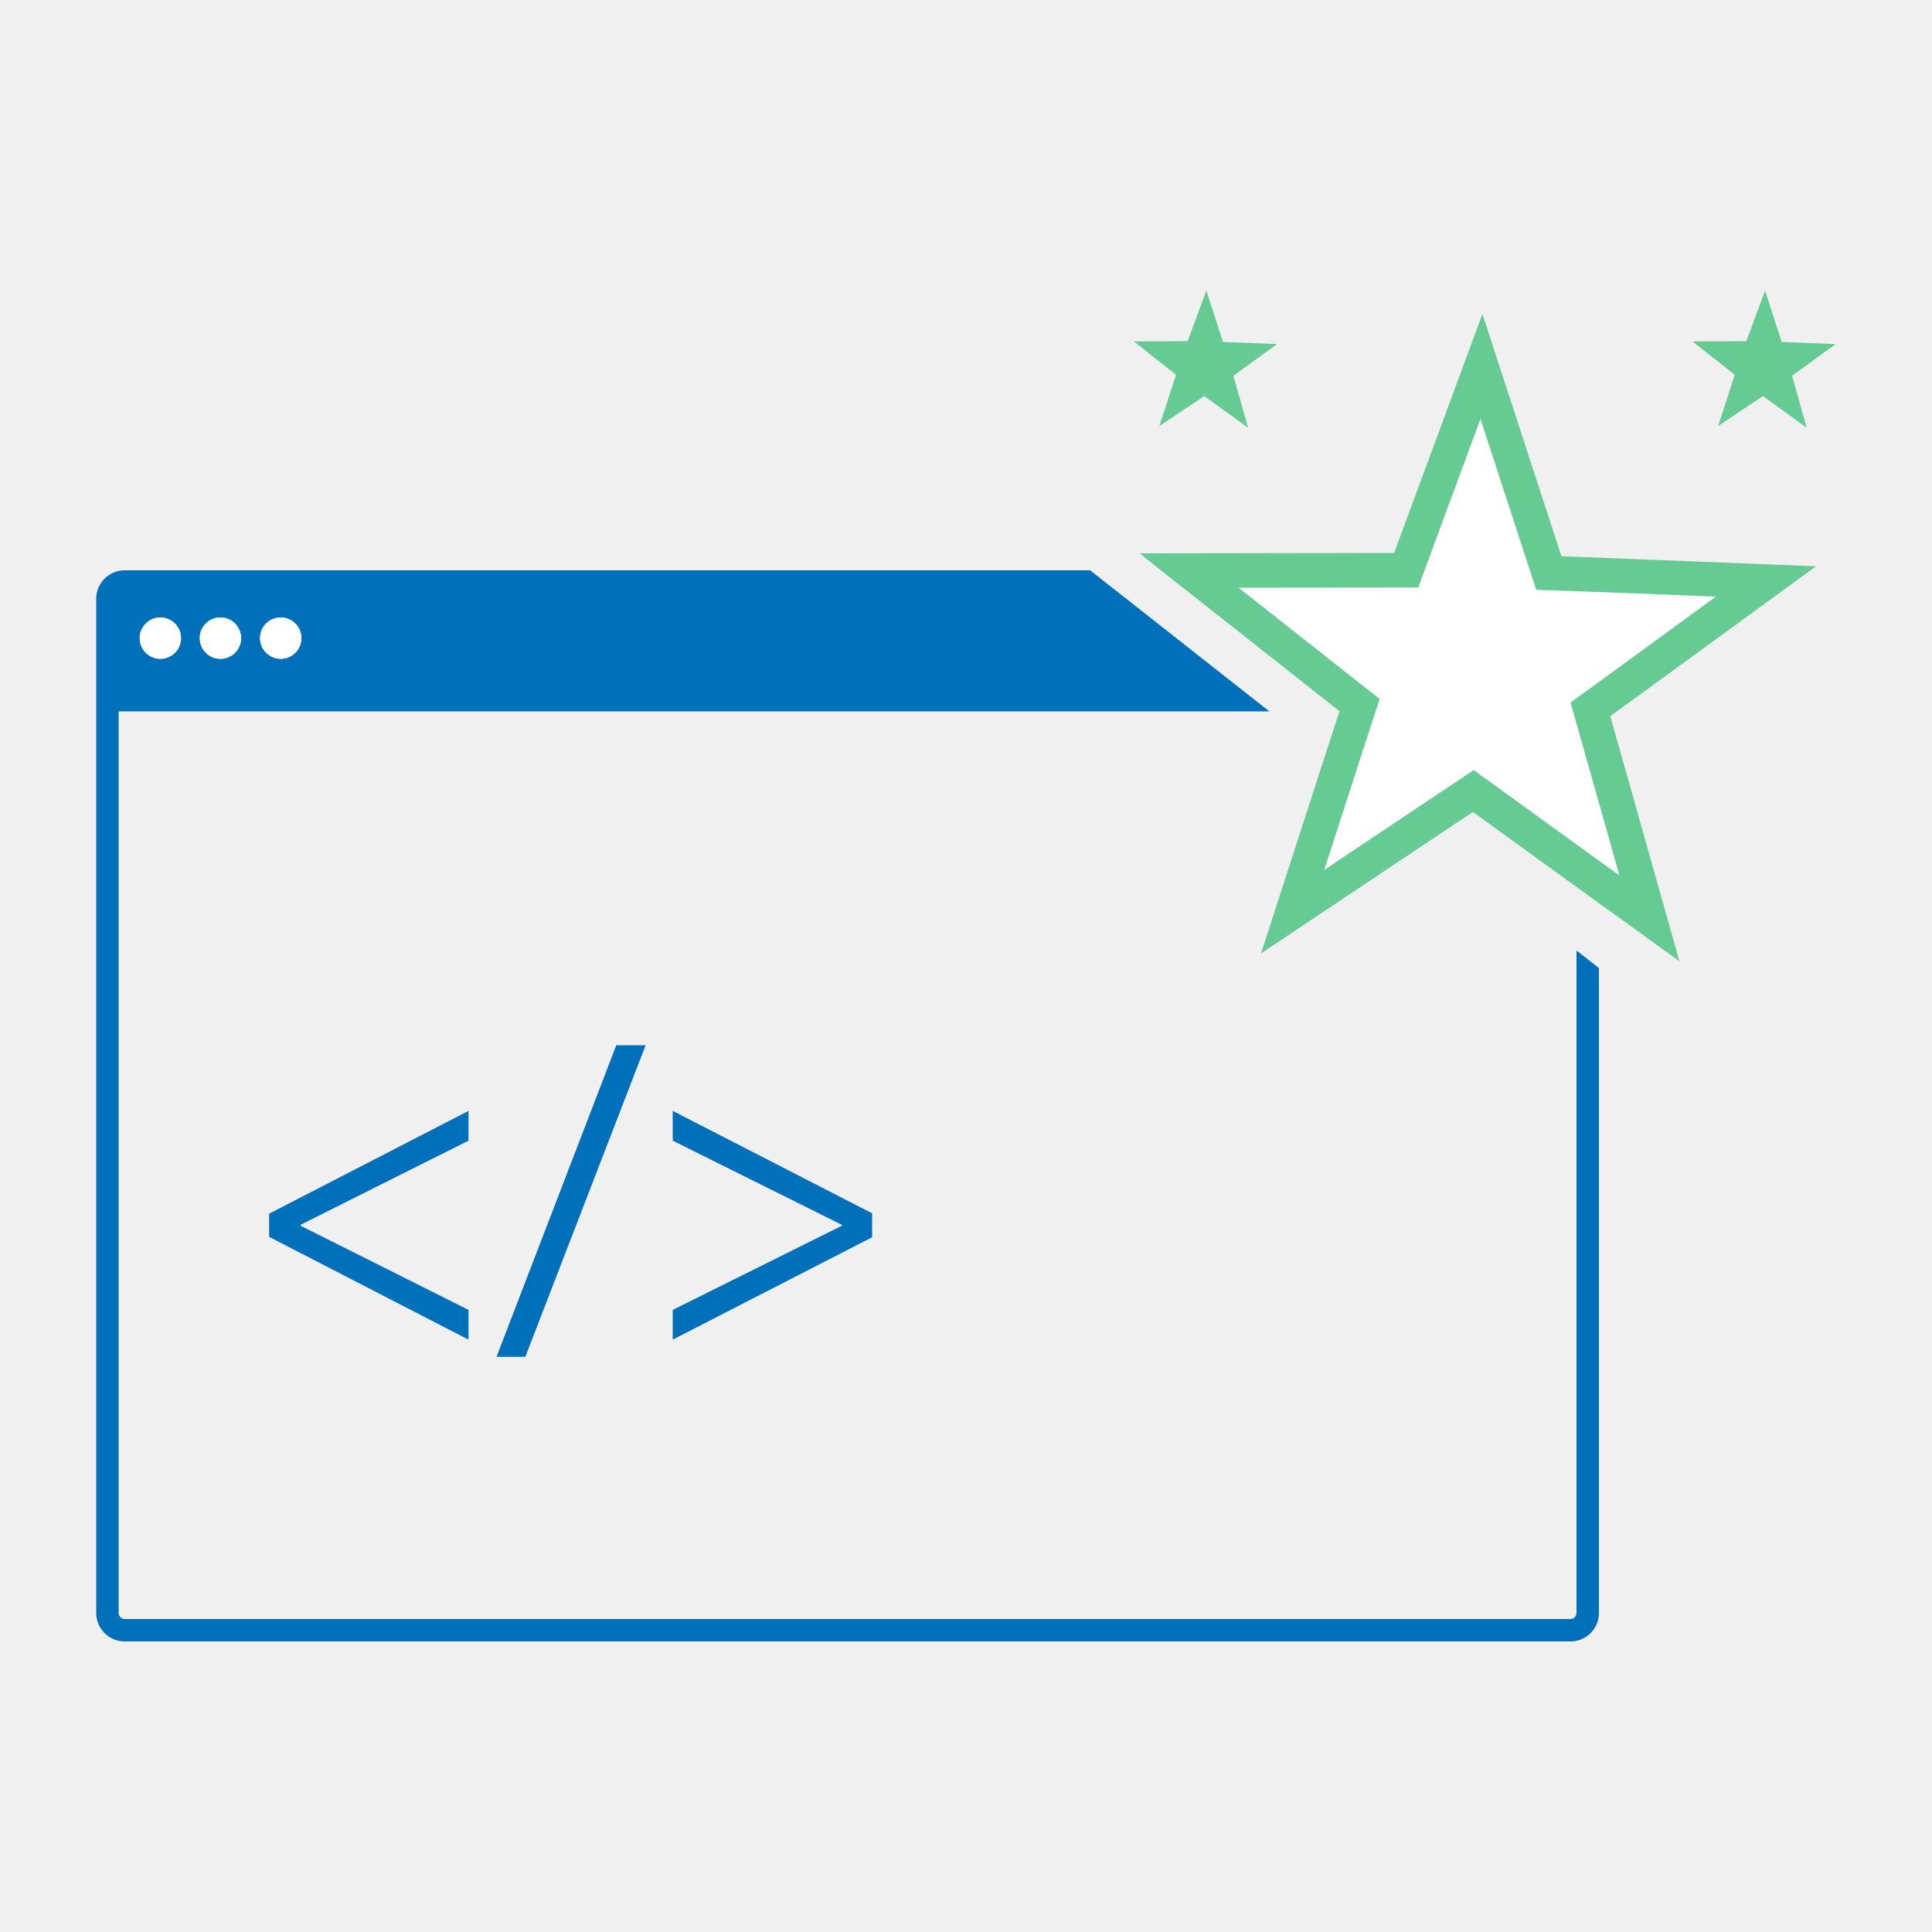
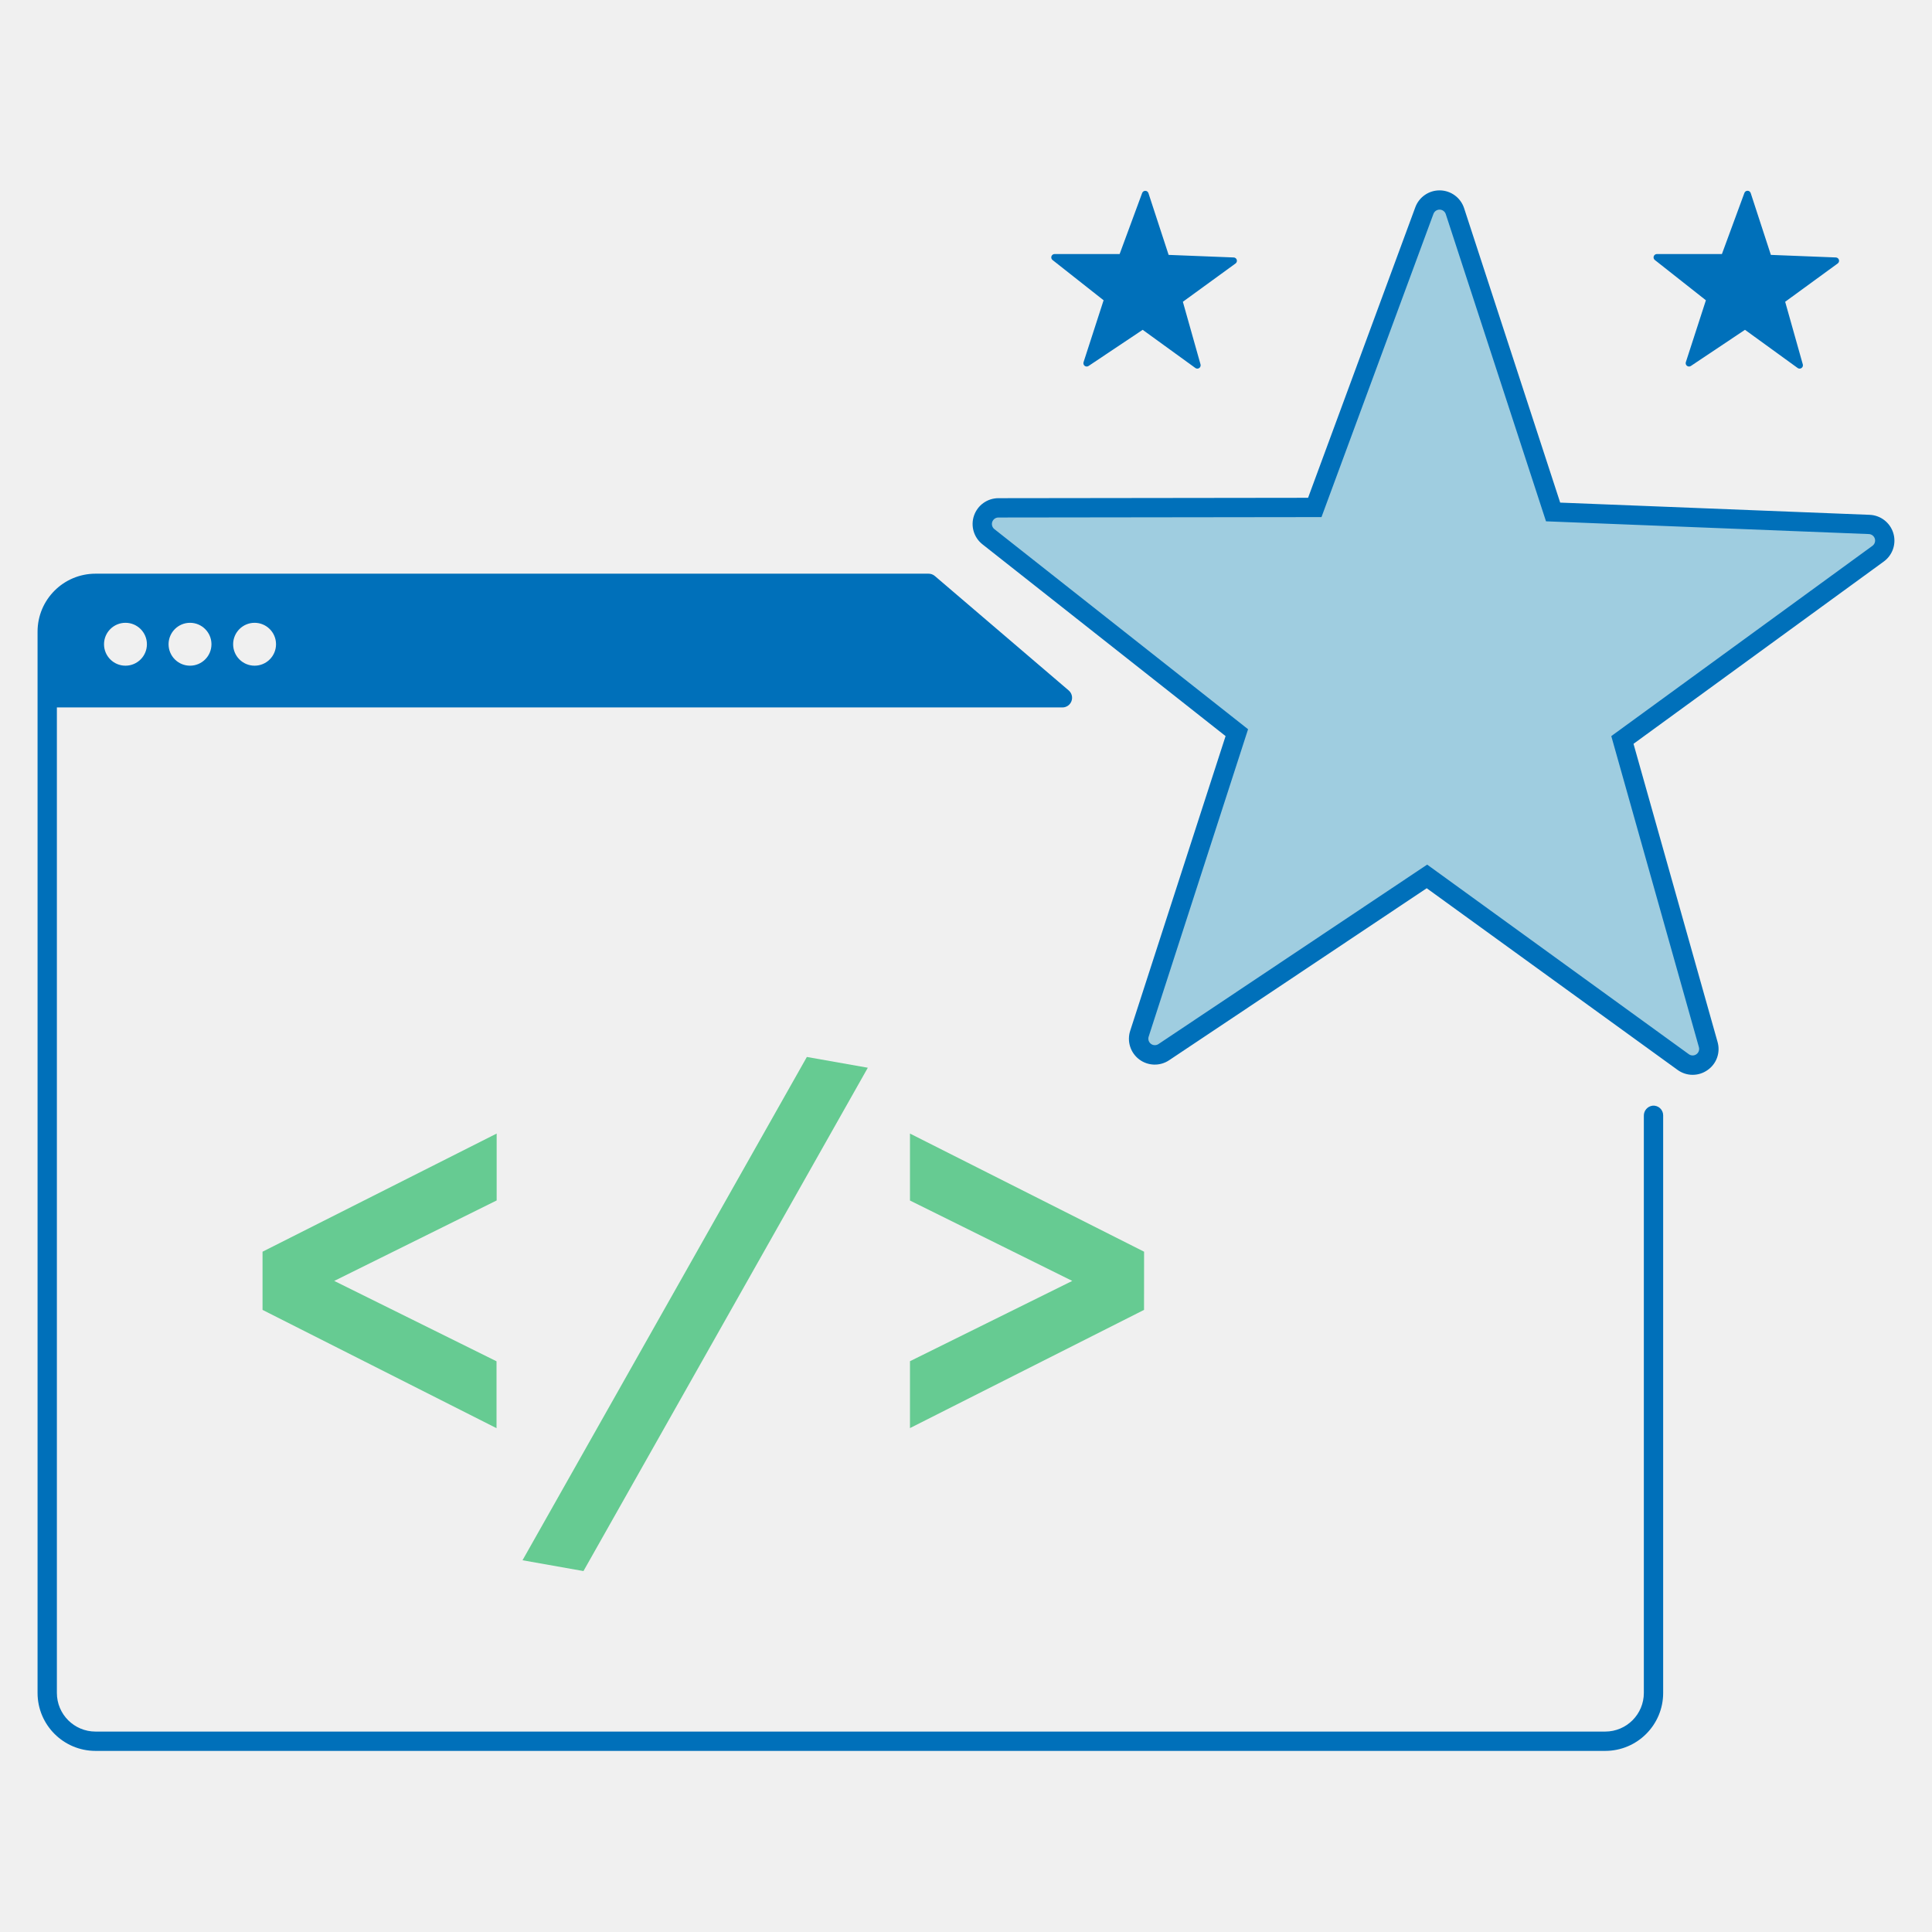
- <svg xmlns="http://www.w3.org/2000/svg" version="1.1" id="Ebene_1" x="0px" y="0px" width="1000px" height="1000px" viewBox="0 0 1000 1000" enable-background="new 0 0 1000 1000" xml:space="preserve">
-   <g display="none">
-     <path display="inline" fill="#FFFFFF" d="M60.7,765.4c0,27.8,22.6,50.3,50.3,50.3h778c27.8,0,50.3-22.6,50.3-50.3V279.9H60.7V765.4   z M420.9,381.2h313.5c5.4,0,9.8,4.4,9.8,9.8c0,5.4-4.4,9.8-9.8,9.8H420.9c-5.4,0-9.8-4.4-9.8-9.8   C411.1,385.6,415.5,381.2,420.9,381.2z M420.7,424.4h177.9c5.4,0,9.8,4.4,9.8,9.8c0.1,5.5-4.3,9.8-9.7,9.8h-178   c-5.4,0-9.8-4.4-9.8-9.8C410.9,428.8,415.3,424.4,420.7,424.4z M420,513.8h313.5c5.4,0,9.8,4.4,9.8,9.8c0.1,5.5-4.3,9.8-9.7,9.8   H420c-5.4,0-9.8-4.4-9.8-9.8S414.6,513.8,420,513.8z M420,557.2h177.9c5.4,0,9.8,4.4,9.8,9.8c0.1,5.4-4.3,9.8-9.7,9.8H420   c-5.4,0-9.8-4.4-9.8-9.8S414.6,557.2,420,557.2z M420,651.9h313.5c5.4,0,9.8,4.4,9.8,9.8c0.1,5.4-4.3,9.8-9.7,9.8H420   c-5.4,0-9.8-4.4-9.8-9.8S414.6,651.9,420,651.9z M420,695.1h177.9c5.4,0,9.8,4.4,9.8,9.8c0.1,5.5-4.3,9.8-9.7,9.8H420   c-5.4,0-9.8-4.4-9.8-9.8S414.6,695.1,420,695.1z M348.2,383.5l-48,48l-21.6-21.6l6.8-6.8l14.7,14.9l41.3-41.3L348.2,383.5z    M305.2,364.4c6.3,0,12.5,1.4,18.2,3.3l-7.6,7.6c-3.4-1-6.8-1.5-10.6-1.5c-21.1,0-38.3,17.3-38.3,38.3c0,21.1,17.3,38.3,38.3,38.3   c21.1,0,38.3-17.3,38.3-38.3v0.1h9.6c0,26.4-21.6,48-48,48c-26.4,0-48-21.6-48-48C257.2,386,278.8,364.4,305.2,364.4z M347.4,516.3   l-48,48l-21.6-21.6l6.8-6.8l14.7,14.9l41.3-41.3L347.4,516.3z M304.4,497.2c6.3,0,12.5,1.4,18.2,3.3l-7.6,7.6   c-3.4-1-6.8-1.5-10.6-1.5c-21.1,0-38.3,17.3-38.3,38.3c0,21.1,17.3,38.3,38.3,38.3c21.1,0,38.3-17.3,38.3-38.3v0.1h9.6   c0,26.4-21.6,48-48,48c-26.4,0-48-21.6-48-48S278,497.2,304.4,497.2z M347.4,654.2l-48,48l-21.6-21.6l6.8-6.8l14.7,14.9l41.3-41.3   L347.4,654.2z M304.4,635.1c6.3,0,12.5,1.4,18.2,3.3l-7.6,7.6c-3.4-1-6.8-1.5-10.6-1.5c-21.1,0-38.3,17.3-38.3,38.3   s17.3,38.3,38.3,38.3c21.1,0,38.3-17.3,38.3-38.3v0.1h9.6c0,26.4-21.6,48-48,48c-26.4,0-48-21.6-48-48S278,635.1,304.4,635.1z" />
-     <path display="inline" fill="#0070BA" d="M889,173.5H111c-33.6,0-61.1,27.5-61.1,61.1v530.9c0,33.6,27.5,61.1,61.1,61.1h778   c33.6,0,61.1-27.5,61.1-61.1V234.6C950.1,200.9,922.7,173.5,889,173.5z M939.3,765.4c0,27.8-22.6,50.3-50.3,50.3H111   c-27.8,0-50.3-22.6-50.3-50.3V279.9h878.6V765.4z M859.9,226.4c0,8.1-6.6,14.7-14.7,14.7s-14.7-6.6-14.7-14.7   c0-8.1,6.6-14.7,14.7-14.7S859.9,218.3,859.9,226.4z M816.7,226.4c0,8.1-6.6,14.7-14.7,14.7s-14.7-6.6-14.7-14.7   c0-8.1,6.6-14.7,14.7-14.7S816.7,218.3,816.7,226.4z M888.3,211.7c8.1,0,14.7,6.6,14.7,14.7c0,8.1-6.6,14.7-14.7,14.7   s-14.7-6.6-14.7-14.7C873.6,218.3,880.2,211.7,888.3,211.7z" />
-     <polygon display="inline" fill="#66CB92" points="285.4,403.1 278.7,409.9 300.3,431.5 348.2,383.5 341.4,376.7 300.2,418  " />
-     <path display="inline" fill="#66CB92" d="M305.2,460.3c26.4,0,48-21.6,48-48h-9.6v-0.1c0,21.1-17.3,38.3-38.3,38.3   c-21.1,0-38.3-17.3-38.3-38.3c0-21.1,17.3-38.3,38.3-38.3c3.8,0,7.2,0.5,10.6,1.5l7.6-7.6c-5.8-2-12-3.3-18.2-3.3   c-26.4,0-48,21.6-48,48C257.2,438.7,278.8,460.3,305.2,460.3z" />
-     <path display="inline" fill="#66CB92" d="M420.9,400.8h313.5c5.4,0,9.8-4.4,9.8-9.8c0-5.4-4.4-9.8-9.8-9.8H420.9   c-5.4,0-9.8,4.4-9.8,9.8C411.1,396.4,415.5,400.8,420.9,400.8z" />
-     <path display="inline" fill="#0070BA" d="M420.7,444h178c5.4,0,9.8-4.3,9.7-9.8c0-5.4-4.4-9.8-9.8-9.8H420.7   c-5.4,0-9.8,4.4-9.8,9.8C410.9,439.6,415.3,444,420.7,444z" />
-     <polygon display="inline" fill="#66CB92" points="284.7,535.9 277.9,542.7 299.5,564.2 347.4,516.3 340.7,509.5 299.4,550.8  " />
-     <path display="inline" fill="#66CB92" d="M304.4,593.1c26.4,0,48-21.6,48-48h-9.6V545c0,21.1-17.3,38.3-38.3,38.3   c-21.1,0-38.3-17.3-38.3-38.3c0-21.1,17.3-38.3,38.3-38.3c3.8,0,7.2,0.5,10.6,1.5l7.6-7.6c-5.8-2-12-3.3-18.2-3.3   c-26.4,0-48,21.6-48,48S278,593.1,304.4,593.1z" />
-     <path display="inline" fill="#66CB92" d="M420,533.4h313.6c5.4,0,9.8-4.3,9.7-9.8c0-5.4-4.4-9.8-9.8-9.8H420   c-5.4,0-9.8,4.4-9.8,9.8S414.6,533.4,420,533.4z" />
-     <path display="inline" fill="#0070BA" d="M420,576.8h178c5.4,0,9.8-4.4,9.7-9.8c0-5.4-4.4-9.8-9.8-9.8H420c-5.4,0-9.8,4.4-9.8,9.8   S414.6,576.8,420,576.8z" />
-     <path display="inline" fill="#66CB92" d="M304.4,731c26.4,0,48-21.6,48-48h-9.6V683c0,21.1-17.3,38.3-38.3,38.3   c-21.1,0-38.3-17.3-38.3-38.3s17.3-38.3,38.3-38.3c3.8,0,7.2,0.5,10.6,1.5l7.6-7.6c-5.8-2-12-3.3-18.2-3.3c-26.4,0-48,21.6-48,48   S278,731,304.4,731z" />
-     <polygon display="inline" fill="#66CB92" points="284.7,673.9 277.9,680.6 299.5,702.2 347.4,654.2 340.7,647.5 299.4,688.8  " />
-     <path display="inline" fill="#66CB92" d="M420,671.5h313.6c5.4,0,9.8-4.4,9.7-9.8c0-5.4-4.4-9.8-9.8-9.8H420   c-5.4,0-9.8,4.4-9.8,9.8S414.6,671.5,420,671.5z" />
-     <path display="inline" fill="#0070BA" d="M420,714.8h178c5.4,0,9.8-4.3,9.7-9.8c0-5.4-4.4-9.8-9.8-9.8H420c-5.4,0-9.8,4.4-9.8,9.8   S414.6,714.8,420,714.8z" />
-     <circle display="inline" fill="#FFFFFF" cx="802" cy="226.4" r="14.7" />
-     <circle display="inline" fill="#FFFFFF" cx="845.2" cy="226.4" r="14.7" />
-     <circle display="inline" fill="#FFFFFF" cx="888.3" cy="226.4" r="14.7" />
-   </g>
-   <g display="none">
-     <path display="inline" fill="none" d="M623.1,752.1H706c48.7,0,91.6,24.9,116.7,62.6V124.2H304v751.5H484   C492.1,806.1,551.3,752.1,623.1,752.1z M758.3,629.1c-8.1,51.6-56.5,86.8-108.1,78.7c-51.6-8.1-86.8-56.5-78.7-108.1   c8.1-51.6,56.5-86.8,108.1-78.7C731.2,529.2,766.4,577.6,758.3,629.1z M411.9,215.3h298.7v16.3H411.9V215.3z M411.9,267.8h298.7   v16.3H411.9V267.8z M411.9,320.3h298.7v16.3H411.9V320.3z" />
-     <path display="inline" fill="#66CB92" d="M706,752.1h-82.9c-71.8,0-131,54-139.1,123.7h338.6v-61.1   C797.6,776.9,754.7,752.1,706,752.1z" />
-     <path display="inline" fill="#0070BA" d="M835.5,888.6v-49.8V663.4v-552H205.9c-22.8,0-41.4,18.6-41.4,41.4v694.3   c0,22.8,18.6,41.4,41.4,41.4h181.5h95.7H835.5z M304,875.8V124.2h518.7v690.4v61.1H484H304z" />
-     <ellipse transform="matrix(0.7071 -0.7071 0.7071 0.7071 -239.7276 650.157)" display="inline" fill="#66CB92" cx="664.9" cy="614.5" rx="94.5" ry="94.5" />
-     <rect x="411.9" y="320.3" display="inline" fill="#66CB92" width="298.7" height="16.3" />
-     <rect x="411.9" y="267.8" display="inline" fill="#0070BA" width="298.7" height="16.3" />
-     <rect x="411.9" y="215.3" display="inline" fill="#66CB92" width="298.7" height="16.3" />
-   </g>
-   <g display="none">
-     <path display="inline" fill="none" d="M61,765.2c0,1.2,0.1,2.4,0.1,3.5v-8.2C85.8,723.4,128,699,175.9,699h81.4   c68.8,0,125.8,50.5,136,116.5h495.4c27.7,0,50.3-22.6,50.3-50.3V280H61V765.2z M858.8,672.3l-19.6,6.4c-1.3,4.4-3,8.4-5.1,12.5   l9.4,18.6L827.4,726l-18.6-9.4c-4,2-8.1,4-12.5,5.1l-6.4,19.6H767l-6.4-19.6c-4.4-1.3-8.4-3-12.5-5.1l-18.6,9.4l-16.2-16.2   l9.4-18.6c-2-4-4-8.1-5.1-12.5l-19.6-6.4v-22.9l19.6-6.4c1.3-4.4,3-8.4,5.1-12.5l-9.4-18.6l16.2-16.2l18.6,9.4c4-2,8.1-4,12.5-5.1   l6.4-19.6h22.9l6.4,19.6c4.4,1.3,8.4,3,12.5,5.1l18.6-9.4l16.2,16.2l-9.4,18.6c2,4,4,8.1,5.1,12.5l19.6,6.4V672.3z M538.5,375.3   h313.3c5.4,0,9.8,4.4,9.8,9.8c0,5.4-4.4,9.8-9.8,9.8H538.5c-5.4,0-9.8-4.4-9.8-9.8C528.7,379.7,533.1,375.3,538.5,375.3z    M537.7,439.4h313.3c5.4,0,9.8,4.4,9.8,9.8c0,5.4-4.4,9.8-9.8,9.8H537.7c-5.4,0-9.8-4.4-9.8-9.8   C527.9,443.8,532.3,439.4,537.7,439.4z M527.9,508.7c0-5.4,4.4-9.8,9.8-9.8h313.3c5.4,0,9.8,4.4,9.8,9.8v0c0,5.4-4.4,9.8-9.8,9.8   H537.7C532.3,518.5,527.9,514.1,527.9,508.7L527.9,508.7z M216.2,470.8c51.3,0,92.9,41.6,92.9,92.9c0,51.3-41.6,92.9-92.9,92.9   c-51.3,0-92.9-41.6-92.9-92.9C123.2,512.4,164.8,470.8,216.2,470.8z" />
-     <path display="inline" fill="none" d="M832.4,646.7c-1.3-5.1-3.4-10.1-6.1-14.5l-1-2l8.8-17.2l-8.1-8.1l-17.2,8.8l-2-1   c-4.4-2.7-9.4-4.7-14.5-6.1l-2-0.7l-6.1-18.2h-11.5l-6.1,18.2l-2,0.7c-5.1,1.3-9.8,3.4-14.5,6.1l-2,1l-17.2-8.8l-8.1,8.1l8.8,17.2   l-1,2c-2.7,4.4-4.7,9.4-6.1,14.5l-0.7,2l-18.2,6.1v11.5l18.2,6.1l0.7,2c1.3,5.1,3.4,10.1,6.1,14.5l1,2l-8.8,17.2l8.1,8.1l17.2-8.8   l2,1c4.4,2.7,9.4,4.7,14.5,6.1l2,0.7l6.1,18.2h11.5l6.1-18.2l2-0.7c5.1-1.3,9.8-3.4,14.5-6.1l2-1l17.2,8.8l8.1-8.1l-8.8-17.2l1-2   c2.7-4.4,4.7-9.4,6.1-14.5l0.7-2l18.2-6.1v-11.5l-18.2-6.1L832.4,646.7z M778.4,698.7c-20.9,0-38.1-17.2-38.1-38.1   s17.2-38.1,38.1-38.1c20.9,0,38.1,17.2,38.1,38.1S799.4,698.7,778.4,698.7z" />
-     <ellipse transform="matrix(0.9925 -0.1222 0.1222 0.9925 -74.8723 100.0611)" display="inline" fill="none" cx="778.4" cy="660.5" rx="30" ry="30" />
-     <path display="inline" fill="#66CB92" d="M257.3,699h-81.4c-47.9,0-90,24.4-114.7,61.5v8.2c1.8,26.1,23.6,46.7,50.1,46.7h282   C383.1,749.5,326.1,699,257.3,699z" />
-     <ellipse transform="matrix(0.7071 -0.7071 0.7071 0.7071 -335.2787 317.9649)" display="inline" fill="#66CB92" cx="216.2" cy="563.7" rx="92.9" ry="92.9" />
-     <path display="inline" fill="#0070BA" d="M888.7,173.7H111.3c-33.7,0-61.1,27.4-61.1,61.1v530.5c0,12.9,4,24.9,10.9,34.8   c6.1,8.8,14.5,16,24.4,20.6c7.8,3.7,16.6,5.7,25.8,5.7h777.4c33.7,0,61.1-27.4,61.1-61.1V234.8   C949.7,201.1,922.4,173.7,888.7,173.7z M205.1,226.6c0,8.1-6.6,14.7-14.7,14.7c-8.1,0-14.7-6.6-14.7-14.7c0-8.1,6.6-14.7,14.7-14.7   C198.5,211.9,205.1,218.5,205.1,226.6z M162,226.6c0,8.1-6.6,14.7-14.7,14.7s-14.7-6.6-14.7-14.7c0-8.1,6.6-14.7,14.7-14.7   S162,218.5,162,226.6z M104.1,211.9c8.1,0,14.7,6.6,14.7,14.7c0,8.1-6.6,14.7-14.7,14.7s-14.7-6.6-14.7-14.7   C89.5,218.5,96,211.9,104.1,211.9z M939,765.2c0,27.7-22.6,50.3-50.3,50.3H393.3h-282c-26.5,0-48.3-20.7-50.1-46.7   c-0.1-1.2-0.1-2.3-0.1-3.5V280H939V765.2z" />
-     <path display="inline" fill="#66CB92" d="M538.5,394.9h313.3c5.4,0,9.8-4.4,9.8-9.8c0-5.4-4.4-9.8-9.8-9.8H538.5   c-5.4,0-9.8,4.4-9.8,9.8C528.7,390.6,533.1,394.9,538.5,394.9z" />
-     <path display="inline" fill="#0070BA" d="M537.7,459h313.3c5.4,0,9.8-4.4,9.8-9.8c0-5.4-4.4-9.8-9.8-9.8H537.7   c-5.4,0-9.8,4.4-9.8,9.8C527.9,454.6,532.3,459,537.7,459z" />
-     <path display="inline" fill="#66CB92" d="M537.7,518.5h313.3c5.4,0,9.8-4.4,9.8-9.8v0c0-5.4-4.4-9.8-9.8-9.8H537.7   c-5.4,0-9.8,4.4-9.8,9.8v0C527.9,514.1,532.3,518.5,537.7,518.5z" />
-     <circle display="inline" fill="#FFFFFF" cx="104.1" cy="226.6" r="14.7" />
-     <circle display="inline" fill="#FFFFFF" cx="147.3" cy="226.6" r="14.7" />
-     <circle display="inline" fill="#FFFFFF" cx="190.4" cy="226.6" r="14.7" />
-     <path display="inline" fill="#66CB92" d="M778.4,622.4c-20.9,0-38.1,17.2-38.1,38.1s17.2,38.1,38.1,38.1   c20.9,0,38.1-17.2,38.1-38.1S799.4,622.4,778.4,622.4z M778.4,690.6c-16.5,0-30-13.5-30-30s13.5-30,30-30c16.5,0,30,13.5,30,30   S795,690.6,778.4,690.6z" />
-     <path display="inline" fill="#0070BA" d="M834.1,630.5l9.4-18.6l-16.2-16.2l-18.6,9.4c-4-2-8.1-3.7-12.5-5.1l-6.4-19.6H767   l-6.4,19.6c-4.4,1-8.4,3-12.5,5.1l-18.6-9.4l-16.2,16.2l9.4,18.6c-2,4-3.7,8.1-5.1,12.5l-19.6,6.4v22.9l19.6,6.4   c1,4.4,3,8.4,5.1,12.5l-9.4,18.6l16.2,16.2l18.6-9.4c4,2,8.1,3.7,12.5,5.1l6.4,19.6h22.9l6.4-19.6c4.4-1,8.4-3,12.5-5.1l18.6,9.4   l16.2-16.2l-9.4-18.6c2-4,3.7-8.1,5.1-12.5l19.6-6.4v-22.9l-19.6-6.4C838.2,638.6,836.1,634.5,834.1,630.5z M851.3,666.3l-18.2,6.1   l-0.7,2c-1.3,5.1-3.4,10.1-6.1,14.5l-1,2l8.8,17.2l-8.1,8.1l-17.2-8.8l-2,1c-4.7,2.7-9.4,4.7-14.5,6.1l-2,0.7l-6.1,18.2h-11.5   l-6.1-18.2l-2-0.7c-5.1-1.3-10.1-3.4-14.5-6.1l-2-1l-17.2,8.8l-8.1-8.1l8.8-17.2l-1-2c-2.7-4.4-4.7-9.4-6.1-14.5l-0.7-2l-18.2-6.1   v-11.5l18.2-6.1l0.7-2c1.3-5.1,3.4-10.1,6.1-14.5l1-2l-8.8-17.2l8.1-8.1l17.2,8.8l2-1c4.7-2.7,9.4-4.7,14.5-6.1l2-0.7l6.1-18.2   h11.5l6.1,18.2l2,0.7c5.1,1.3,10.1,3.4,14.5,6.1l2,1l17.2-8.8l8.1,8.1l-8.8,17.2l1,2c2.7,4.4,4.7,9.4,6.1,14.5l0.7,2l18.2,6.1   V666.3z" />
-   </g>
-   <g display="none">
-     <path display="inline" fill="none" d="M397.6,444.9c-1-2.8-2.1-6-3.4-9.8c-1.2-3.8-2.4-7.8-3.6-12.2c-1.2,4.4-2.3,8.5-3.5,12.3   c-1.2,3.8-2.3,7.1-3.4,9.9l-22.4,62.1h58.6L397.6,444.9z" />
-     <path display="inline" fill="none" d="M576.9,482.4c4.6-1.6,8.5-3.9,11.6-6.9c3.1-3,5.4-6.6,6.9-10.9c1.5-4.3,2.3-9,2.3-14.4   c0-5-0.8-9.5-2.3-13.5c-1.5-4-3.8-7.5-6.9-10.4c-3.1-2.9-6.9-5.1-11.6-6.6c-4.6-1.5-10.1-2.3-16.4-2.3h-25.7v67.3h25.7   C566.8,484.8,572.2,484,576.9,482.4z" />
-     <path display="inline" fill="none" d="M168.8,313.2v373.6L500,873.6l331.2-186.8V313.2L500,126.4L168.8,313.2z M373.2,390.6h34.9   l72.3,187.3H454c-3,0-5.4-0.8-7.3-2.3c-1.9-1.5-3.3-3.4-4.1-5.6l-13.8-38.4h-76.2l-13.8,38.4c-0.7,2-2,3.8-4,5.5   c-2,1.6-4.4,2.4-7.3,2.4h-26.6L373.2,390.6z M700.2,642.6H300.7v-17.2h399.5V642.6z M662.6,390.6h34.2v187.3h-34.2V390.6z    M500.6,390.6h59.9c12.3,0,22.9,1.5,31.9,4.4c9,3,16.5,7.1,22.3,12.3c5.8,5.3,10.1,11.6,12.9,18.9c2.8,7.3,4.2,15.3,4.2,24   c0,9.1-1.5,17.4-4.4,24.9c-2.9,7.5-7.4,14-13.4,19.4c-6,5.4-13.4,9.6-22.3,12.7c-8.9,3-19.3,4.5-31.2,4.5h-25.7v66.2h-34.2V390.6z" />
-     <path display="inline" fill="#0070BA" d="M838.6,300.1L507.4,113.3c-2.3-1.3-4.8-1.9-7.4-1.9s-5.1,0.6-7.4,1.9L161.4,300.1   c-4.7,2.7-7.6,7.7-7.6,13.1v373.6c0,5.4,2.9,10.4,7.6,13.1l331.2,186.8c2.3,1.3,4.8,1.9,7.4,1.9s5.1-0.6,7.4-1.9l331.2-186.8   c4.7-2.7,7.6-7.7,7.6-13.1V313.2C846.3,307.8,843.3,302.8,838.6,300.1z M831.2,686.8L500,873.6L168.8,686.8V313.2L500,126.4   l331.2,186.8V686.8z" />
-     <path display="inline" fill="#66CB92" d="M334.8,575.5c2-1.6,3.3-3.4,4-5.5l13.8-38.4h76.2l13.8,38.4c0.8,2.2,2.2,4.1,4.1,5.6   c1.9,1.5,4.3,2.3,7.3,2.3h26.5l-72.3-187.3h-34.9l-72.3,187.3h26.6C330.4,577.9,332.9,577.1,334.8,575.5z M383.8,445.1   c1.1-2.8,2.2-6.1,3.4-9.9c1.2-3.8,2.3-7.9,3.5-12.3c1.2,4.4,2.4,8.5,3.6,12.2c1.2,3.8,2.4,7,3.4,9.8l22.5,62.4h-58.6L383.8,445.1z" />
-     <path display="inline" fill="#66CB92" d="M534.8,511.8h25.7c11.9,0,22.3-1.5,31.2-4.5c8.9-3,16.3-7.2,22.3-12.7   c6-5.4,10.4-11.9,13.4-19.4c2.9-7.5,4.4-15.8,4.4-24.9c0-8.7-1.4-16.7-4.2-24c-2.8-7.3-7.1-13.6-12.9-18.9   c-5.8-5.3-13.3-9.4-22.3-12.3c-9-3-19.7-4.4-31.9-4.4h-59.9v187.3h34.2V511.8z M534.8,417.5h25.7c6.3,0,11.8,0.8,16.4,2.3   c4.6,1.5,8.5,3.7,11.6,6.6c3.1,2.9,5.4,6.3,6.9,10.4c1.5,4,2.3,8.6,2.3,13.5c0,5.3-0.8,10.1-2.3,14.4c-1.5,4.3-3.8,7.9-6.9,10.9   c-3.1,3-6.9,5.3-11.6,6.9c-4.6,1.6-10.1,2.4-16.4,2.4h-25.7V417.5z" />
-     <rect x="662.6" y="390.6" display="inline" fill="#66CB92" width="34.2" height="187.3" />
-     <rect x="300.7" y="625.4" display="inline" fill="#66CB92" width="399.5" height="17.2" />
-   </g>
-   <g display="none">
-     <path display="inline" fill="none" d="M199.3,722.8h711.6c12.1,0,22.8-11.4,22.8-24.5V202.6H199.3V722.8z M399.4,672H261v-19.5   h138.4V672z M399.4,635.2H261v-19.5h138.4V635.2z M399.4,600.6H261V580h138.4V600.6z M399.4,563.8H261v-19.5h138.4V563.8z    M399.4,528.1H261v-19.5h138.4V528.1z M399.4,491.3H261V474h138.4V491.3z M399.4,455.7H261v-19.5h138.4V455.7z M399.4,418.9H261   v-19.5h138.4V418.9z M399.4,382.1H261v-19.5h138.4V382.1z M399.4,345.3H261v-19.5h138.4V345.3z M596.3,672H417.8v-19.5h178.5V672z    M596.3,635.2H417.8v-19.5h178.5V635.2z M596.3,600.6H417.8V580h178.5V600.6z M596.3,563.8H417.8v-19.5h178.5V563.8z M596.3,528.1   H417.8v-19.5h178.5V528.1z M596.3,491.3H417.8V474h178.5V491.3z M596.3,455.7H417.8v-19.5h178.5V455.7z M596.3,418.9H417.8v-19.5   h178.5V418.9z M596.3,382.1H417.8v-19.5h178.5V382.1z M860.2,285.9h42.2v19.5h-42.2V285.9z M820.1,285.9h28.1v19.5h-28.1V285.9z    M778,285.9h30.3v19.5H778V285.9z M614.6,325.9h288.8v19.5H614.6V325.9z M614.6,362.6h288.8v19.5H614.6V362.6z M614.6,399.4h288.8   v19.5H614.6V399.4z M614.6,436.2h288.8v19.5H614.6V436.2z M614.6,474h288.8v17.3H614.6V474z M614.6,508.7h288.8v19.5H614.6V508.7z    M614.6,544.3h288.8v19.5H614.6V544.3z M614.6,580h288.8v20.5H614.6V580z M614.6,615.7h288.8v19.5H614.6V615.7z M614.6,652.5h288.8   V672H614.6V652.5z M596.3,345.3H417.8v-19.5h178.5V345.3z M217.7,259.9h181.7v6.5H217.7V259.9z M217.7,285.9h292v19.5h-292V285.9z    M217.7,325.9h24.9v19.5h-24.9V325.9z M217.7,362.6h24.9v19.5h-24.9V362.6z M217.7,399.4h24.9v19.5h-24.9V399.4z M217.7,436.2h24.9   v19.5h-24.9V436.2z M217.7,474h24.9v17.3h-24.9V474z M217.7,508.7h24.9v19.5h-24.9V508.7z M217.7,544.3h24.9v19.5h-24.9V544.3z    M217.7,580h24.9v20.5h-24.9V580z M217.7,615.7h24.9v19.5h-24.9V615.7z M217.7,652.5h24.9V672h-24.9V652.5z" />
-     <rect x="860.2" y="285.9" display="inline" fill="#B8D4E0" width="42.2" height="19.5" />
-     <rect x="614.6" y="652.5" display="inline" fill="#B8D4E0" width="288.8" height="19.5" />
-     <rect x="417.8" y="652.5" display="inline" fill="#B8D4E0" width="178.5" height="19.5" />
-     <rect x="261" y="652.5" display="inline" fill="#B8D4E0" width="138.4" height="19.5" />
-     <rect x="217.7" y="652.5" display="inline" fill="#B8D4E0" width="24.9" height="19.5" />
-     <rect x="261" y="615.7" display="inline" fill="#66CB92" width="138.4" height="19.5" />
-     <rect x="614.6" y="615.7" display="inline" fill="#66CB92" width="288.8" height="19.5" />
-     <rect x="417.8" y="615.7" display="inline" fill="#66CB92" width="178.5" height="19.5" />
-     <rect x="217.7" y="615.7" display="inline" fill="#66CB92" width="24.9" height="19.5" />
-     <rect x="417.8" y="436.2" display="inline" fill="#66CB92" width="178.5" height="19.5" />
-     <rect x="261" y="436.2" display="inline" fill="#66CB92" width="138.4" height="19.5" />
-     <rect x="217.7" y="436.2" display="inline" fill="#66CB92" width="24.9" height="19.5" />
-     <rect x="614.6" y="436.2" display="inline" fill="#66CB92" width="288.8" height="19.5" />
-     <rect x="217.7" y="399.4" display="inline" fill="#B8D4E0" width="24.9" height="19.5" />
-     <rect x="261" y="399.4" display="inline" fill="#B8D4E0" width="138.4" height="19.5" />
-     <rect x="417.8" y="399.4" display="inline" fill="#B8D4E0" width="178.5" height="19.5" />
-     <rect x="614.6" y="399.4" display="inline" fill="#B8D4E0" width="288.8" height="19.5" />
-     <rect x="261" y="508.7" display="inline" fill="#B8D4E0" width="138.4" height="19.5" />
-     <rect x="614.6" y="508.7" display="inline" fill="#B8D4E0" width="288.8" height="19.5" />
-     <rect x="217.7" y="508.7" display="inline" fill="#B8D4E0" width="24.9" height="19.5" />
-     <rect x="417.8" y="508.7" display="inline" fill="#B8D4E0" width="178.5" height="19.5" />
-     <rect x="261" y="474" display="inline" fill="#0070BA" width="138.4" height="17.3" />
-     <rect x="614.6" y="474" display="inline" fill="#0070BA" width="288.8" height="17.3" />
-     <rect x="417.8" y="474" display="inline" fill="#0070BA" width="178.5" height="17.3" />
-     <rect x="217.7" y="474" display="inline" fill="#0070BA" width="24.9" height="17.3" />
-     <rect x="417.8" y="580" display="inline" fill="#B8D4E0" width="178.5" height="20.5" />
-     <rect x="614.6" y="580" display="inline" fill="#B8D4E0" width="288.8" height="20.5" />
-     <rect x="217.7" y="580" display="inline" fill="#B8D4E0" width="24.9" height="20.5" />
-     <rect x="261" y="580" display="inline" fill="#B8D4E0" width="138.4" height="20.5" />
-     <rect x="417.8" y="544.3" display="inline" fill="#66CB92" width="178.5" height="19.5" />
-     <rect x="217.7" y="544.3" display="inline" fill="#66CB92" width="24.9" height="19.5" />
-     <rect x="614.6" y="544.3" display="inline" fill="#66CB92" width="288.8" height="19.5" />
-     <rect x="261" y="544.3" display="inline" fill="#66CB92" width="138.4" height="19.5" />
-     <rect x="417.8" y="362.6" display="inline" fill="#66CB92" width="178.5" height="19.5" />
-     <rect x="217.7" y="362.6" display="inline" fill="#66CB92" width="24.9" height="19.5" />
-     <rect x="261" y="362.6" display="inline" fill="#66CB92" width="138.4" height="19.5" />
-     <rect x="614.6" y="362.6" display="inline" fill="#66CB92" width="288.8" height="19.5" />
-     <rect x="614.6" y="325.9" display="inline" fill="#B8D4E0" width="288.8" height="19.5" />
-     <rect x="217.7" y="325.9" display="inline" fill="#B8D4E0" width="24.9" height="19.5" />
-     <rect x="417.8" y="325.9" display="inline" fill="#B8D4E0" width="178.5" height="19.5" />
-     <rect x="261" y="325.9" display="inline" fill="#B8D4E0" width="138.4" height="19.5" />
-     <path display="inline" fill="#66CB92" d="M315.1,832c-9,0-16.2,7.3-16.2,16.2s7.3,16.2,16.2,16.2h389.4c9,0,16.2-7.3,16.2-16.2   s-7.3-16.2-16.2-16.2H517.3h-16.2H315.1z" />
-     <rect x="217.7" y="285.9" display="inline" fill="#B8D4E0" width="292" height="19.5" />
-     <rect x="217.7" y="259.9" display="inline" fill="#B8D4E0" width="181.7" height="6.5" />
-     <path display="inline" fill="#0070BA" d="M910.9,135.5H90.2c-21.8,0-40.1,17.7-40.1,38.6v524.2c0,21.7,18.8,40.7,40.1,40.7h410.9   v93h16.2v-93h393.6c21.1,0,39-18.6,39-40.7V174.1C949.9,152.8,932.4,135.5,910.9,135.5z M933.7,698.3c0,13-10.6,24.5-22.8,24.5   H199.3V202.6h734.4V698.3z" />
-     <rect x="820.1" y="285.9" display="inline" fill="#B8D4E0" width="28.1" height="19.5" />
-     <rect x="778" y="285.9" display="inline" fill="#B8D4E0" width="30.3" height="19.5" />
-   </g>
-   <g>
-     <path fill="#0070BA" d="M816,492v342.9c0,1.7-1.4,3.1-3.1,3.1H64.5c-1.7,0-3.1-1.4-3.1-3.1V368.2H657l-78-61.4l-2.3-1.8l-5.1-4   l-7.3-5.8H64.5c-8.1,0-14.7,6.6-14.7,14.7v525c0,8.1,6.6,14.7,14.7,14.7h748.4c8.1,0,14.7-6.6,14.7-14.7V501.1l-5.8-4.6L816,492z    M83,341c-5.9,0-10.7-4.8-10.7-10.7c0-5.9,4.8-10.7,10.7-10.7s10.7,4.8,10.7,10.7C93.7,336.2,88.9,341,83,341z M114.1,341   c-5.9,0-10.7-4.8-10.7-10.7c0-5.9,4.8-10.7,10.7-10.7c5.9,0,10.7,4.8,10.7,10.7C124.8,336.2,120,341,114.1,341z M145.3,341   c-5.9,0-10.7-4.8-10.7-10.7c0-5.9,4.8-10.7,10.7-10.7c5.9,0,10.7,4.8,10.7,10.7C156,336.2,151.2,341,145.3,341z" />
-     <circle fill="#FFFFFF" cx="83" cy="330.3" r="10.7" />
-     <circle fill="#FFFFFF" cx="114.1" cy="330.3" r="10.7" />
-     <circle fill="#FFFFFF" cx="145.3" cy="330.3" r="10.7" />
-     <polygon fill="#0070BA" points="139.3,640.2 242.5,693.4 242.5,678 155.5,634.4 155.5,634 242.5,590.4 242.5,575 139.3,628.2  " />
-     <polygon fill="#0070BA" points="257,702.3 271.9,702.3 334.2,541 319,541  " />
-     <polygon fill="#0070BA" points="348.2,590.4 435.8,634 435.8,634.4 348.2,678 348.2,693.4 451.4,640.4 451.4,628 348.2,575  " />
-     <polygon fill="#FFFFFF" points="821.8,395.1 816,374.6 814.2,368.2 812.9,363.6 816,361.4 821.8,357.2 827.6,353 888.1,308.8    827.2,306.4 821,306.2 816,306 795.2,305.2 795.1,305 793.8,301 791.9,295.2 766.3,216.7 737.3,295.2 735.2,301 734.1,304    641,304.1 642.1,305 644.3,306.8 714.1,361.8 712,368.2 709.6,375.6 706.6,384.8 685.4,450.3 762.8,398.6 816,437.2 821.8,441.3    827.6,445.5 838.2,453.2 827.6,415.6  " />
-     <path fill="#66CB92" d="M808.2,287.9l-40.9-125.4l-45.7,123.7l-125.3,0.2l-6.5,0l11.1,8.8l7.3,5.8l5.1,4l2.3,1.8l77.7,61.3l0,0.1   l-3,9.2l-4.4,13.5l-33.2,102.6l89.4-59.7l11.7-7.8l8.6-5.7l53.6,38.8l5.8,4.2l5.8,4.2l5.9,4.2l35.8,25.9l-35.8-126.9L940,293.1   L808.2,287.9z M827.6,445.5l-5.8-4.2l-5.8-4.2l-53.2-38.5l-77.4,51.7l21.2-65.5l3-9.2l2.4-7.4l2.1-6.4l-69.7-55l-2.3-1.8l-1.1-0.8   l93.1-0.1l1.1-3l2.1-5.8l29-78.5l25.6,78.5l1.9,5.8l1.3,4l0.1,0.2L816,306l5,0.2l6.2,0.2l61,2.4L827.6,353l-5.8,4.2l-5.8,4.2   l-3.1,2.2l1.3,4.5l1.8,6.4l5.8,20.5l5.8,20.5l10.6,37.6L827.6,445.5z" />
-     <polygon fill="#66CB92" points="600.1,220.5 623.3,205 646,221.4 638.4,194.5 661,178.1 633,177 624.4,150.4 614.7,176.6    586.8,176.7 608.7,194  " />
-     <polygon fill="#66CB92" points="889.3,220.5 912.5,205 935.1,221.4 927.6,194.5 950.1,178.1 922.2,177 913.6,150.4 903.9,176.6    876,176.7 897.9,194  " />
+ <svg xmlns="http://www.w3.org/2000/svg" viewBox="0 0 1000 1000">
+   <defs>
+     <style>.cls-1{fill:#9fcde0;}.cls-2{fill:#0070ba;}.cls-3{fill:#66cb92;}</style>
+   </defs>
+   <g id="Grafik">
+     <path class="cls-1" d="M803.87,265l163.64,6.46a8.37,8.37,0,0,1,4.6,15.13L839.74,383l44.42,157.62a8.37,8.37,0,0,1-13,9.05L738.58,453.62l-136.18,91A8.38,8.38,0,0,1,589.78,535l50.41-155.81L511.61,277.81a8.37,8.37,0,0,1,5.17-14.95l163.76-.21L737.25,109a8.38,8.38,0,0,1,15.82.31Z" />
+     <path class="cls-2" d="M876.1,556.33a13.3,13.3,0,0,1-7.84-2.58l-129.79-94-133.29,89A13.37,13.37,0,0,1,585,533.49L634.36,381,508.51,281.73a13.37,13.37,0,0,1,8.26-23.87l160.29-.2,55.5-150.37a13.37,13.37,0,0,1,25.26.48l49.73,152.38,160.15,6.32a13.37,13.37,0,0,1,7.35,24.17L845.5,385,889,539.29a13.22,13.22,0,0,1-5.21,14.6A13.36,13.36,0,0,1,876.1,556.33ZM738.7,447.52l135.42,98.13a3.37,3.37,0,0,0,5.23-3.64L834,381l135.17-98.48a3.37,3.37,0,0,0-1.85-6.09l-167.11-6.6-51.88-159a3.38,3.38,0,0,0-6.38-.13L684,267.65l-167.24.21a3.37,3.37,0,0,0-2.09,6L646,377.45,594.54,536.57a3.37,3.37,0,0,0,5.08,3.84Z" />
+     <path class="cls-2" d="M916.6,131.93l33.65,1.33a1.72,1.72,0,0,1,.94,3.11L924,156.2l9.13,32.41a1.72,1.72,0,0,1-2.67,1.86l-27.26-19.76-28,18.71a1.73,1.73,0,0,1-2.6-2l10.37-32-26.44-20.85a1.73,1.73,0,0,1,1.06-3.08l33.67,0L902.9,99.86a1.73,1.73,0,0,1,3.26.06Z" />
+     <path class="cls-2" d="M604.88,131.93l33.64,1.33a1.72,1.72,0,0,1,1,3.11L612.25,156.2l9.14,32.41a1.72,1.72,0,0,1-2.67,1.86l-27.27-19.76-28,18.71a1.72,1.72,0,0,1-2.59-2l10.36-32-26.44-20.85a1.73,1.73,0,0,1,1.07-3.08l33.67,0,11.66-31.59a1.72,1.72,0,0,1,3.25.06Z" />
+     <path class="cls-3" d="M257.07,586.73v34.62L173,663l84,41.6v34.62L135.89,678V647.88Z" />
+     <path class="cls-3" d="M417.63,547.08l31.55,5.58L302,813.18l-31.55-5.59Z" />
+     <path class="cls-3" d="M592.15,678,471,739.18V704.56L555,663l-84-41.61V586.73l121.18,61.15Z" />
+     <path class="cls-2" d="M855.36,572.3a5.15,5.15,0,0,0-4.51,5.19V876.26a20,20,0,0,1-20,20H49.44a20,20,0,0,1-20-20V366.17H549.86a5,5,0,0,0,3.26-8.83l-69.24-59.2a5,5,0,0,0-3.26-1.2H49.44a30,30,0,0,0-30,30V876.26a30,30,0,0,0,30,30H830.85a30,30,0,0,0,30-30v-299A5,5,0,0,0,855.36,572.3ZM131.77,322.36a11.1,11.1,0,1,1-11.1,11.1A11.12,11.12,0,0,1,131.77,322.36Zm-33.41,0a11.1,11.1,0,1,1-11.11,11.1A11.11,11.11,0,0,1,98.36,322.36Zm-33.42,0a11.1,11.1,0,1,1-11.1,11.1A11.11,11.11,0,0,1,64.94,322.36Z" />
  </g>
</svg>
